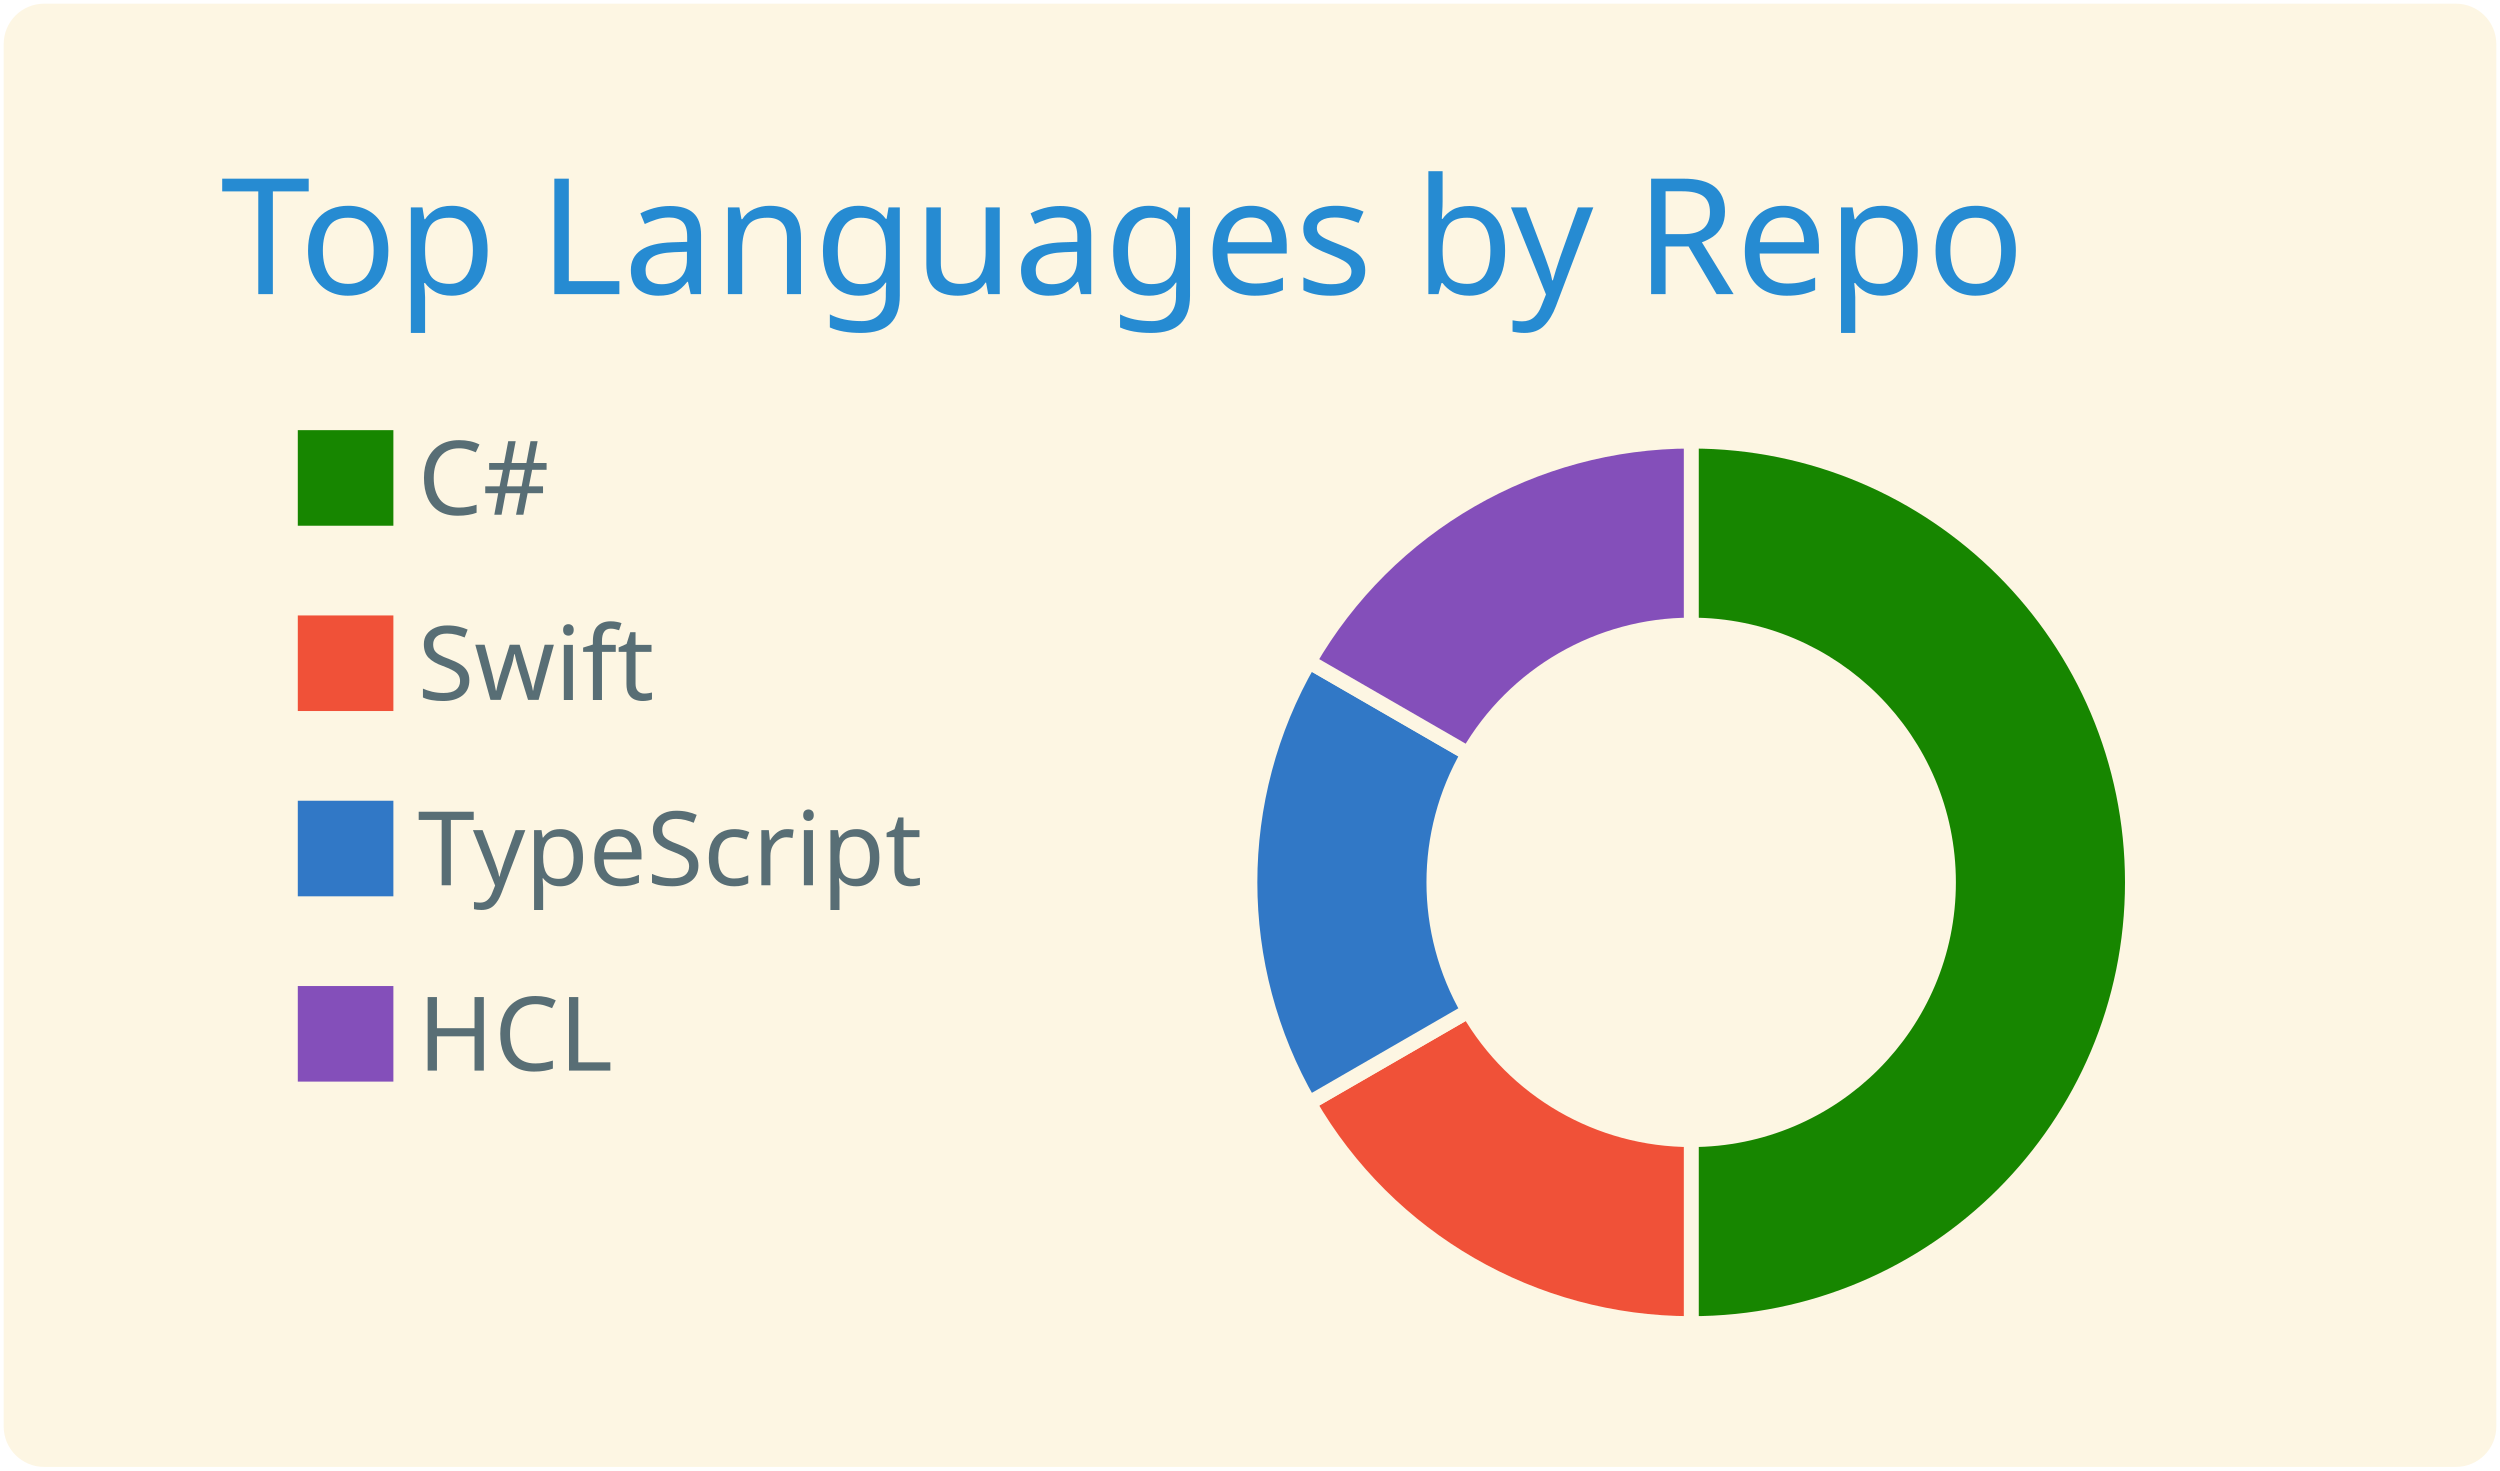
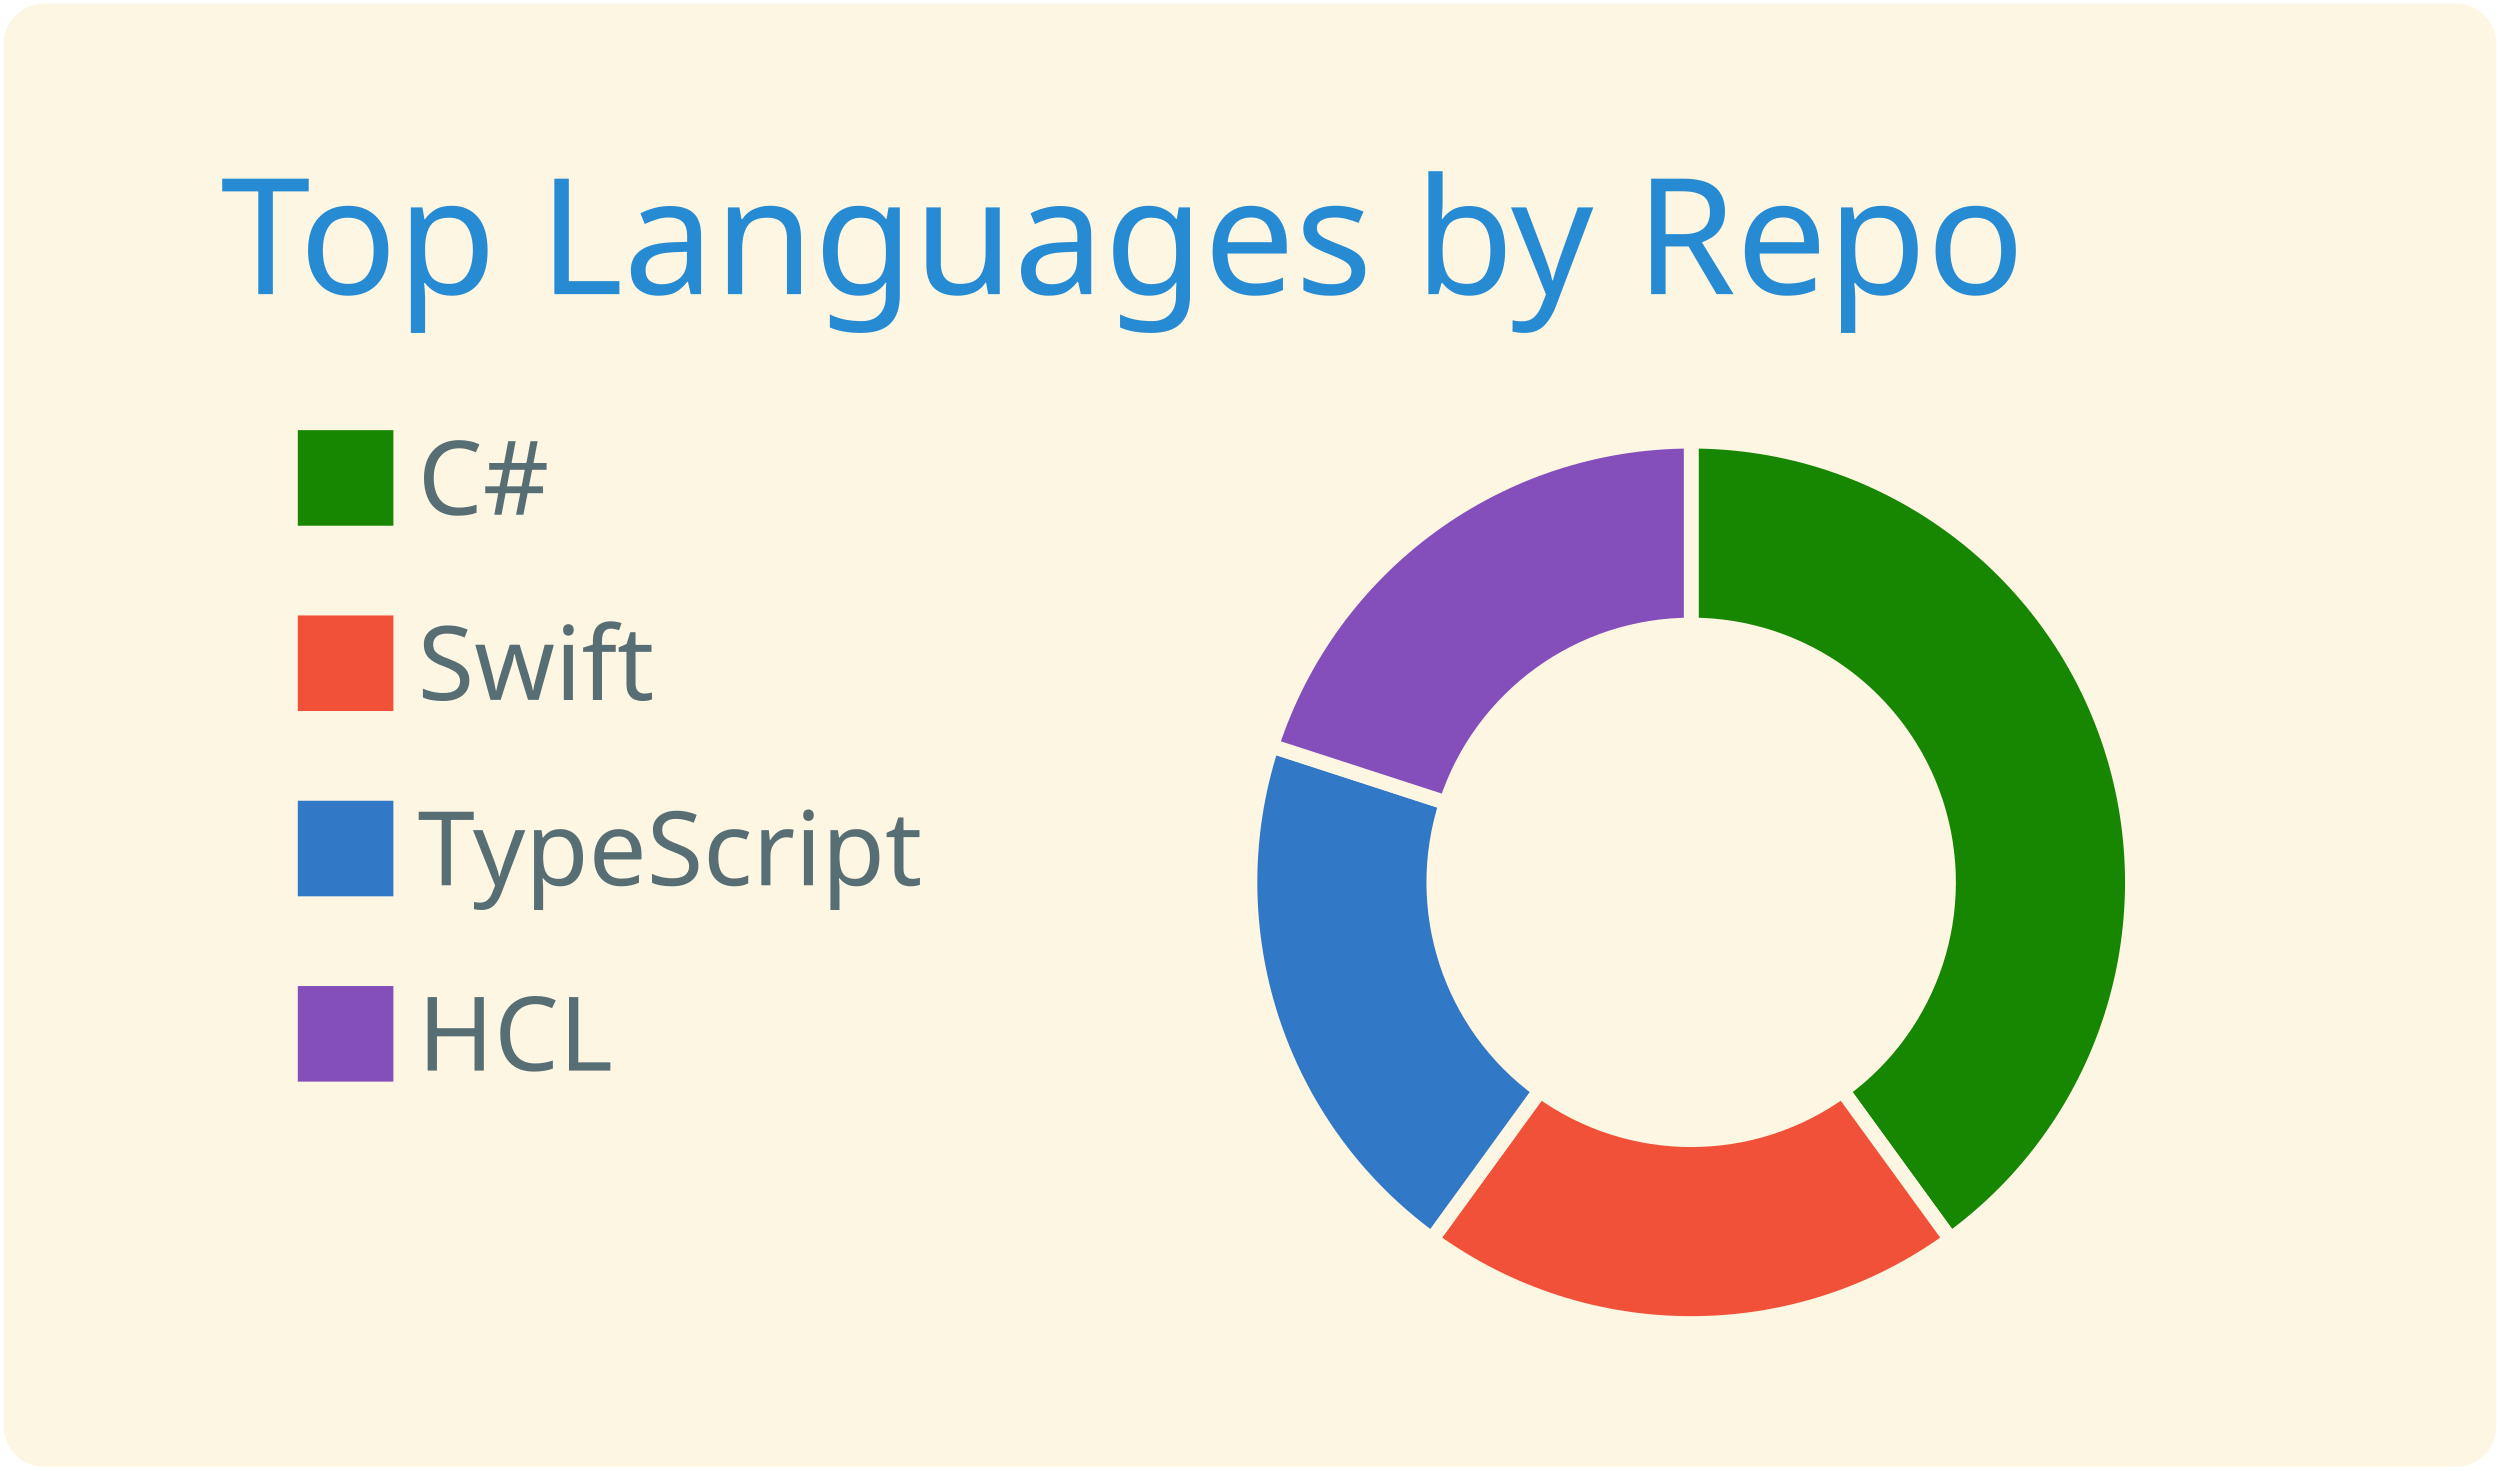
<svg xmlns="http://www.w3.org/2000/svg" width="340" height="200" viewBox="0 0 340 200">
  <style>* {
          font-family: 'Segoe UI', Ubuntu, "Helvetica Neue", Sans-Serif
        }</style>
  <g class="gpsc-root">
    <rect x="1" y="1" rx="5" ry="5" height="99%" width="99.412%" stroke="#fdf6e3" stroke-width="1" fill="#fdf6e3" stroke-opacity="1" />
    <text x="30" y="40" class="gpsc-item" style="--gpsc-i: 0; font-size: 22px; fill: #268bd2;">Top Languages by Repo</text>
    <g transform="translate(0,40)">
      <g transform="translate(40,0)">
        <rect y="18" width="14" height="14" class="gpsc-item" style="--gpsc-i: 0; stroke-width: 1px;" fill="#178600" stroke="#fdf6e3" />
        <rect y="43.2" width="14" height="14" class="gpsc-item" style="--gpsc-i: 1; stroke-width: 1px;" fill="#F05138" stroke="#fdf6e3" />
        <rect y="68.4" width="14" height="14" class="gpsc-item" style="--gpsc-i: 2; stroke-width: 1px;" fill="#3178c6" stroke="#fdf6e3" />
        <rect y="93.6" width="14" height="14" class="gpsc-item" style="--gpsc-i: 3; stroke-width: 1px;" fill="#844FBA" stroke="#fdf6e3" />
        <text x="16.8" y="30" class="gpsc-item" style="--gpsc-i: 0; fill: #586e75; font-size: 14px;">C#</text>
        <text x="16.8" y="55.2" class="gpsc-item" style="--gpsc-i: 1; fill: #586e75; font-size: 14px;">Swift</text>
        <text x="16.8" y="80.4" class="gpsc-item" style="--gpsc-i: 2; fill: #586e75; font-size: 14px;">TypeScript</text>
        <text x="16.8" y="105.6" class="gpsc-item" style="--gpsc-i: 3; fill: #586e75; font-size: 14px;">HCL</text>
      </g>
      <g transform="translate( 230, 80 )">
        <g class="arc" style="--gpsc-i: 0;">
-           <path d="M3.67394039744206e-15,-60A60,60,0,1,1,3.67394039744206e-15,60L2.1431318985078682e-15,35A35,35,0,1,0,2.1431318985078682e-15,-35Z" style="fill: #178600; stroke-width: 2px;" stroke="#fdf6e3" />
+           <path d="M3.67394039744206e-15,-60A60,60,0,0,1,35.267,48.541L20.572,28.316A35,35,0,0,0,2.1431318985078682e-15,-35Z" style="fill: #178600; stroke-width: 2px;" stroke="#fdf6e3" />
        </g>
        <g class="arc" style="--gpsc-i: 1;">
-           <path d="M3.67394039744206e-15,60A60,60,0,0,1,-51.962,30L-30.311,17.5A35,35,0,0,0,2.1431318985078682e-15,35Z" style="fill: #F05138; stroke-width: 2px;" stroke="#fdf6e3" />
+           <path d="M35.267,48.541A60,60,0,0,1,-35.267,48.541L-20.572,28.316A35,35,0,0,0,20.572,28.316Z" style="fill: #F05138; stroke-width: 2px;" stroke="#fdf6e3" />
        </g>
        <g class="arc" style="--gpsc-i: 2;">
-           <path d="M-51.962,30A60,60,0,0,1,-51.962,-30L-30.311,-17.5A35,35,0,0,0,-30.311,17.5Z" style="fill: #3178c6; stroke-width: 2px;" stroke="#fdf6e3" />
+           <path d="M-35.267,48.541A60,60,0,0,1,-57.063,-18.541L-33.287,-10.816A35,35,0,0,0,-20.572,28.316Z" style="fill: #3178c6; stroke-width: 2px;" stroke="#fdf6e3" />
        </g>
        <g class="arc" style="--gpsc-i: 3;">
-           <path d="M-51.962,-30A60,60,0,0,1,-6.431252637433369e-14,-60L-3.7515640385027985e-14,-35A35,35,0,0,0,-30.311,-17.5Z" style="fill: #844FBA; stroke-width: 2px;" stroke="#fdf6e3" />
+           <path d="M-57.063,-18.541A60,60,0,0,1,-1.1021821192326178e-14,-60L-6.429395695523604e-15,-35A35,35,0,0,0,-33.287,-10.816Z" style="fill: #844FBA; stroke-width: 2px;" stroke="#fdf6e3" />
        </g>
      </g>
    </g>
  </g>
</svg>
